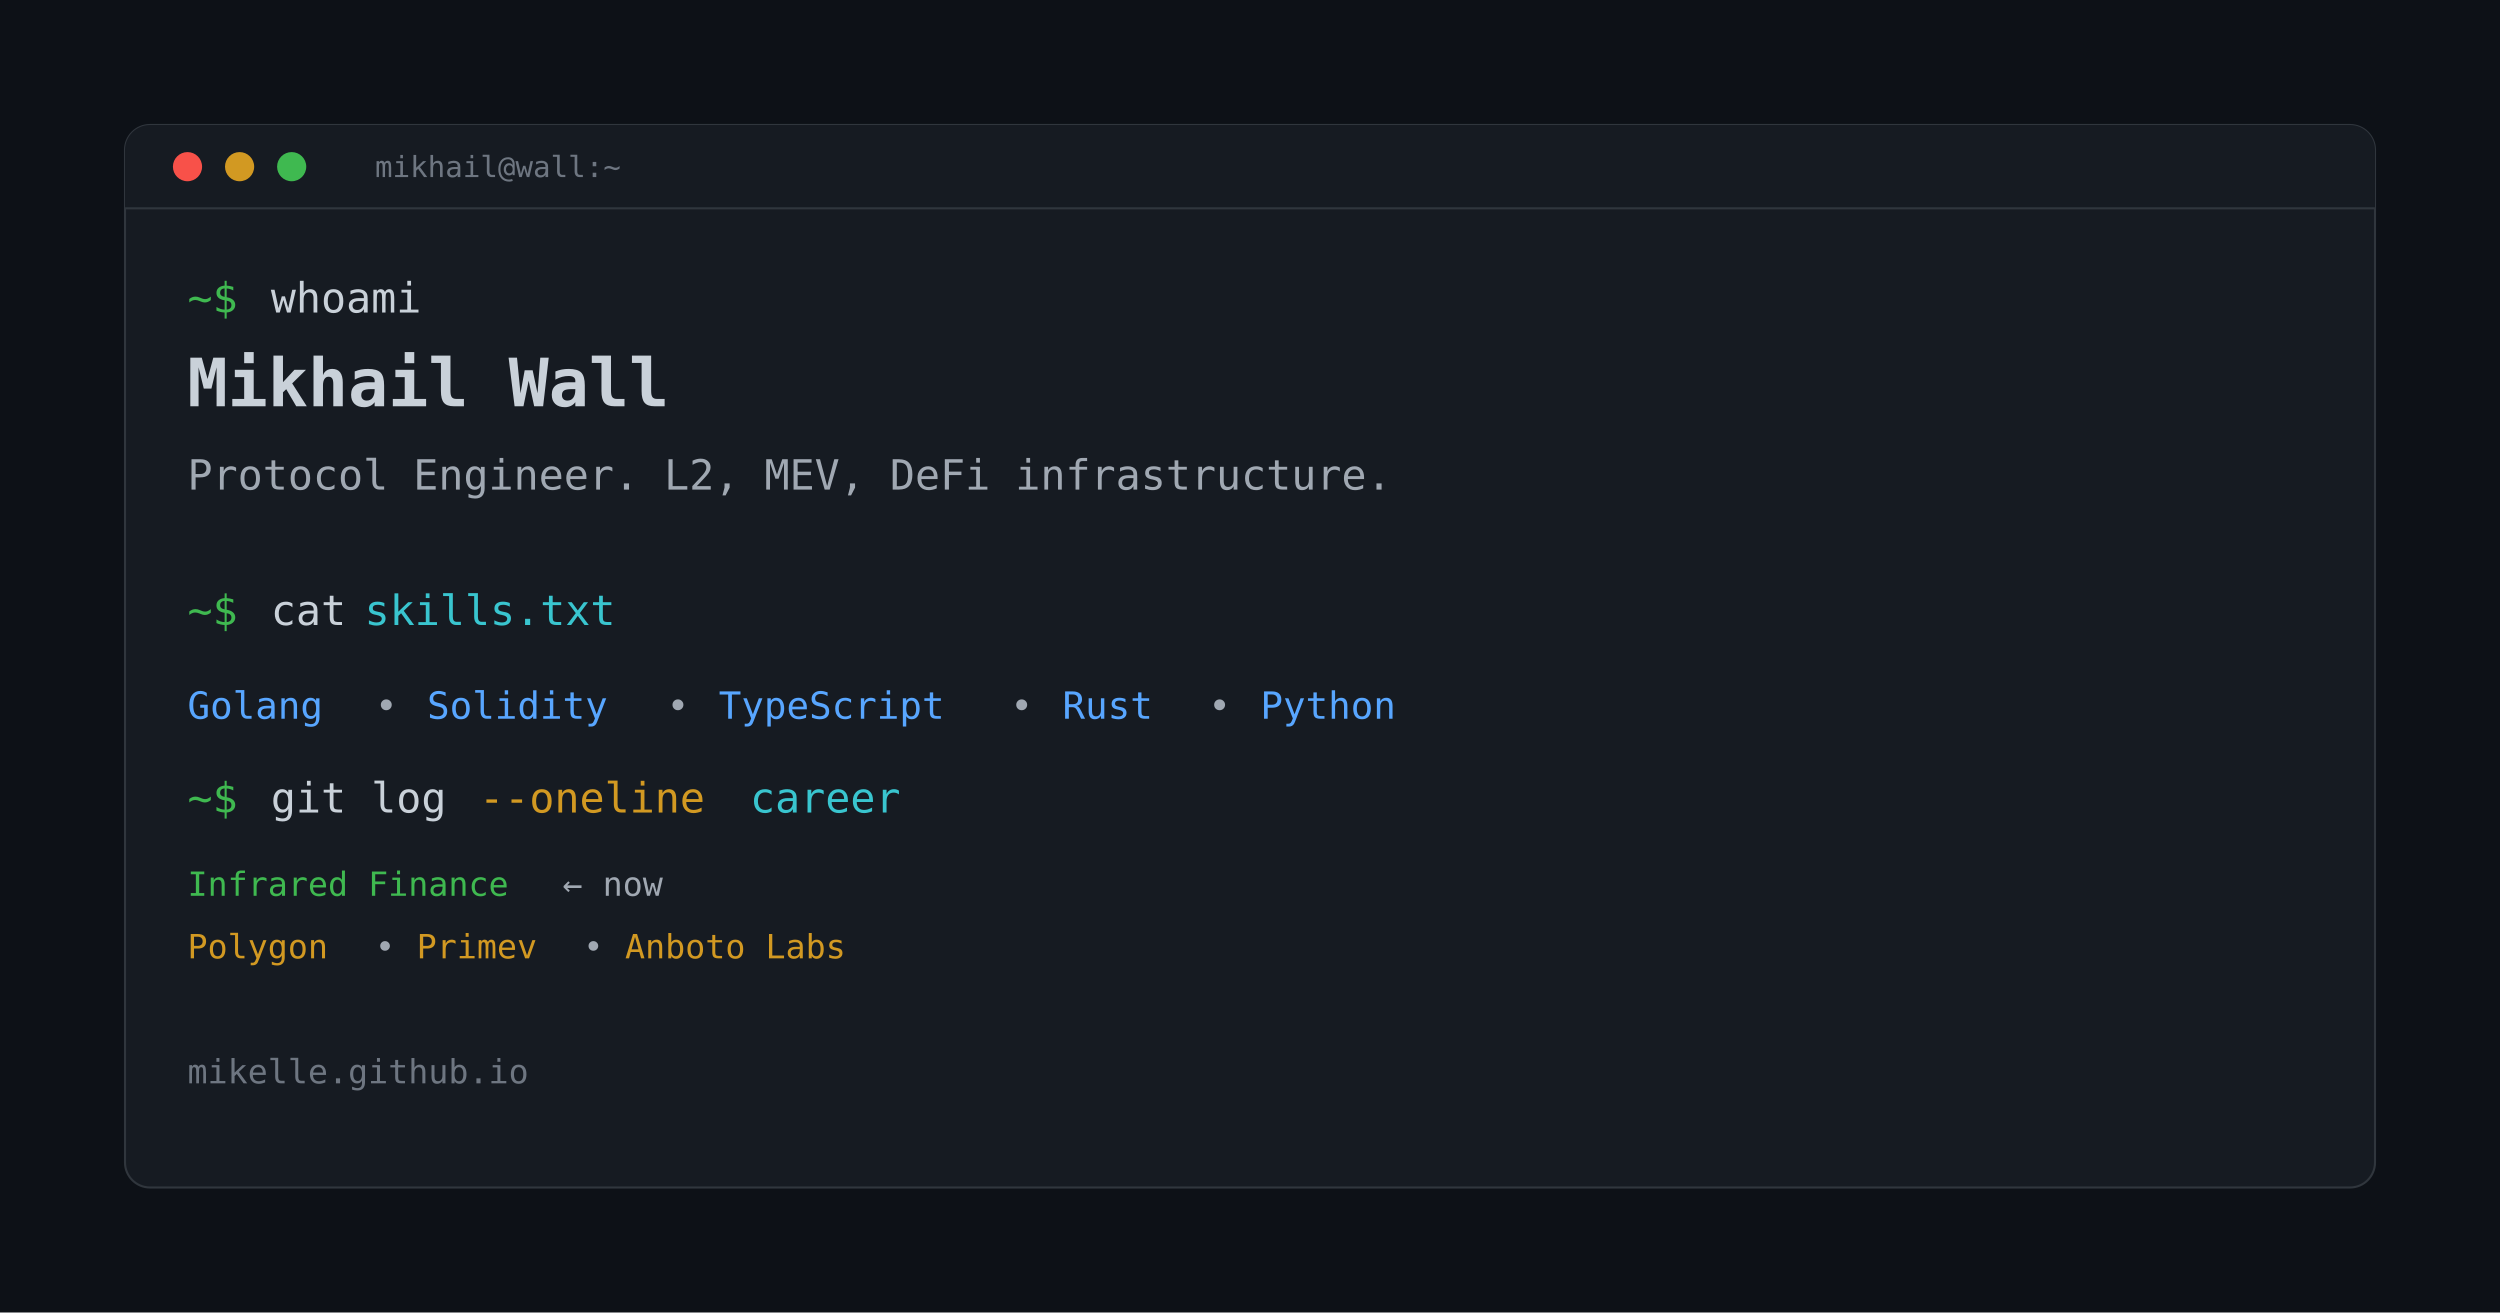
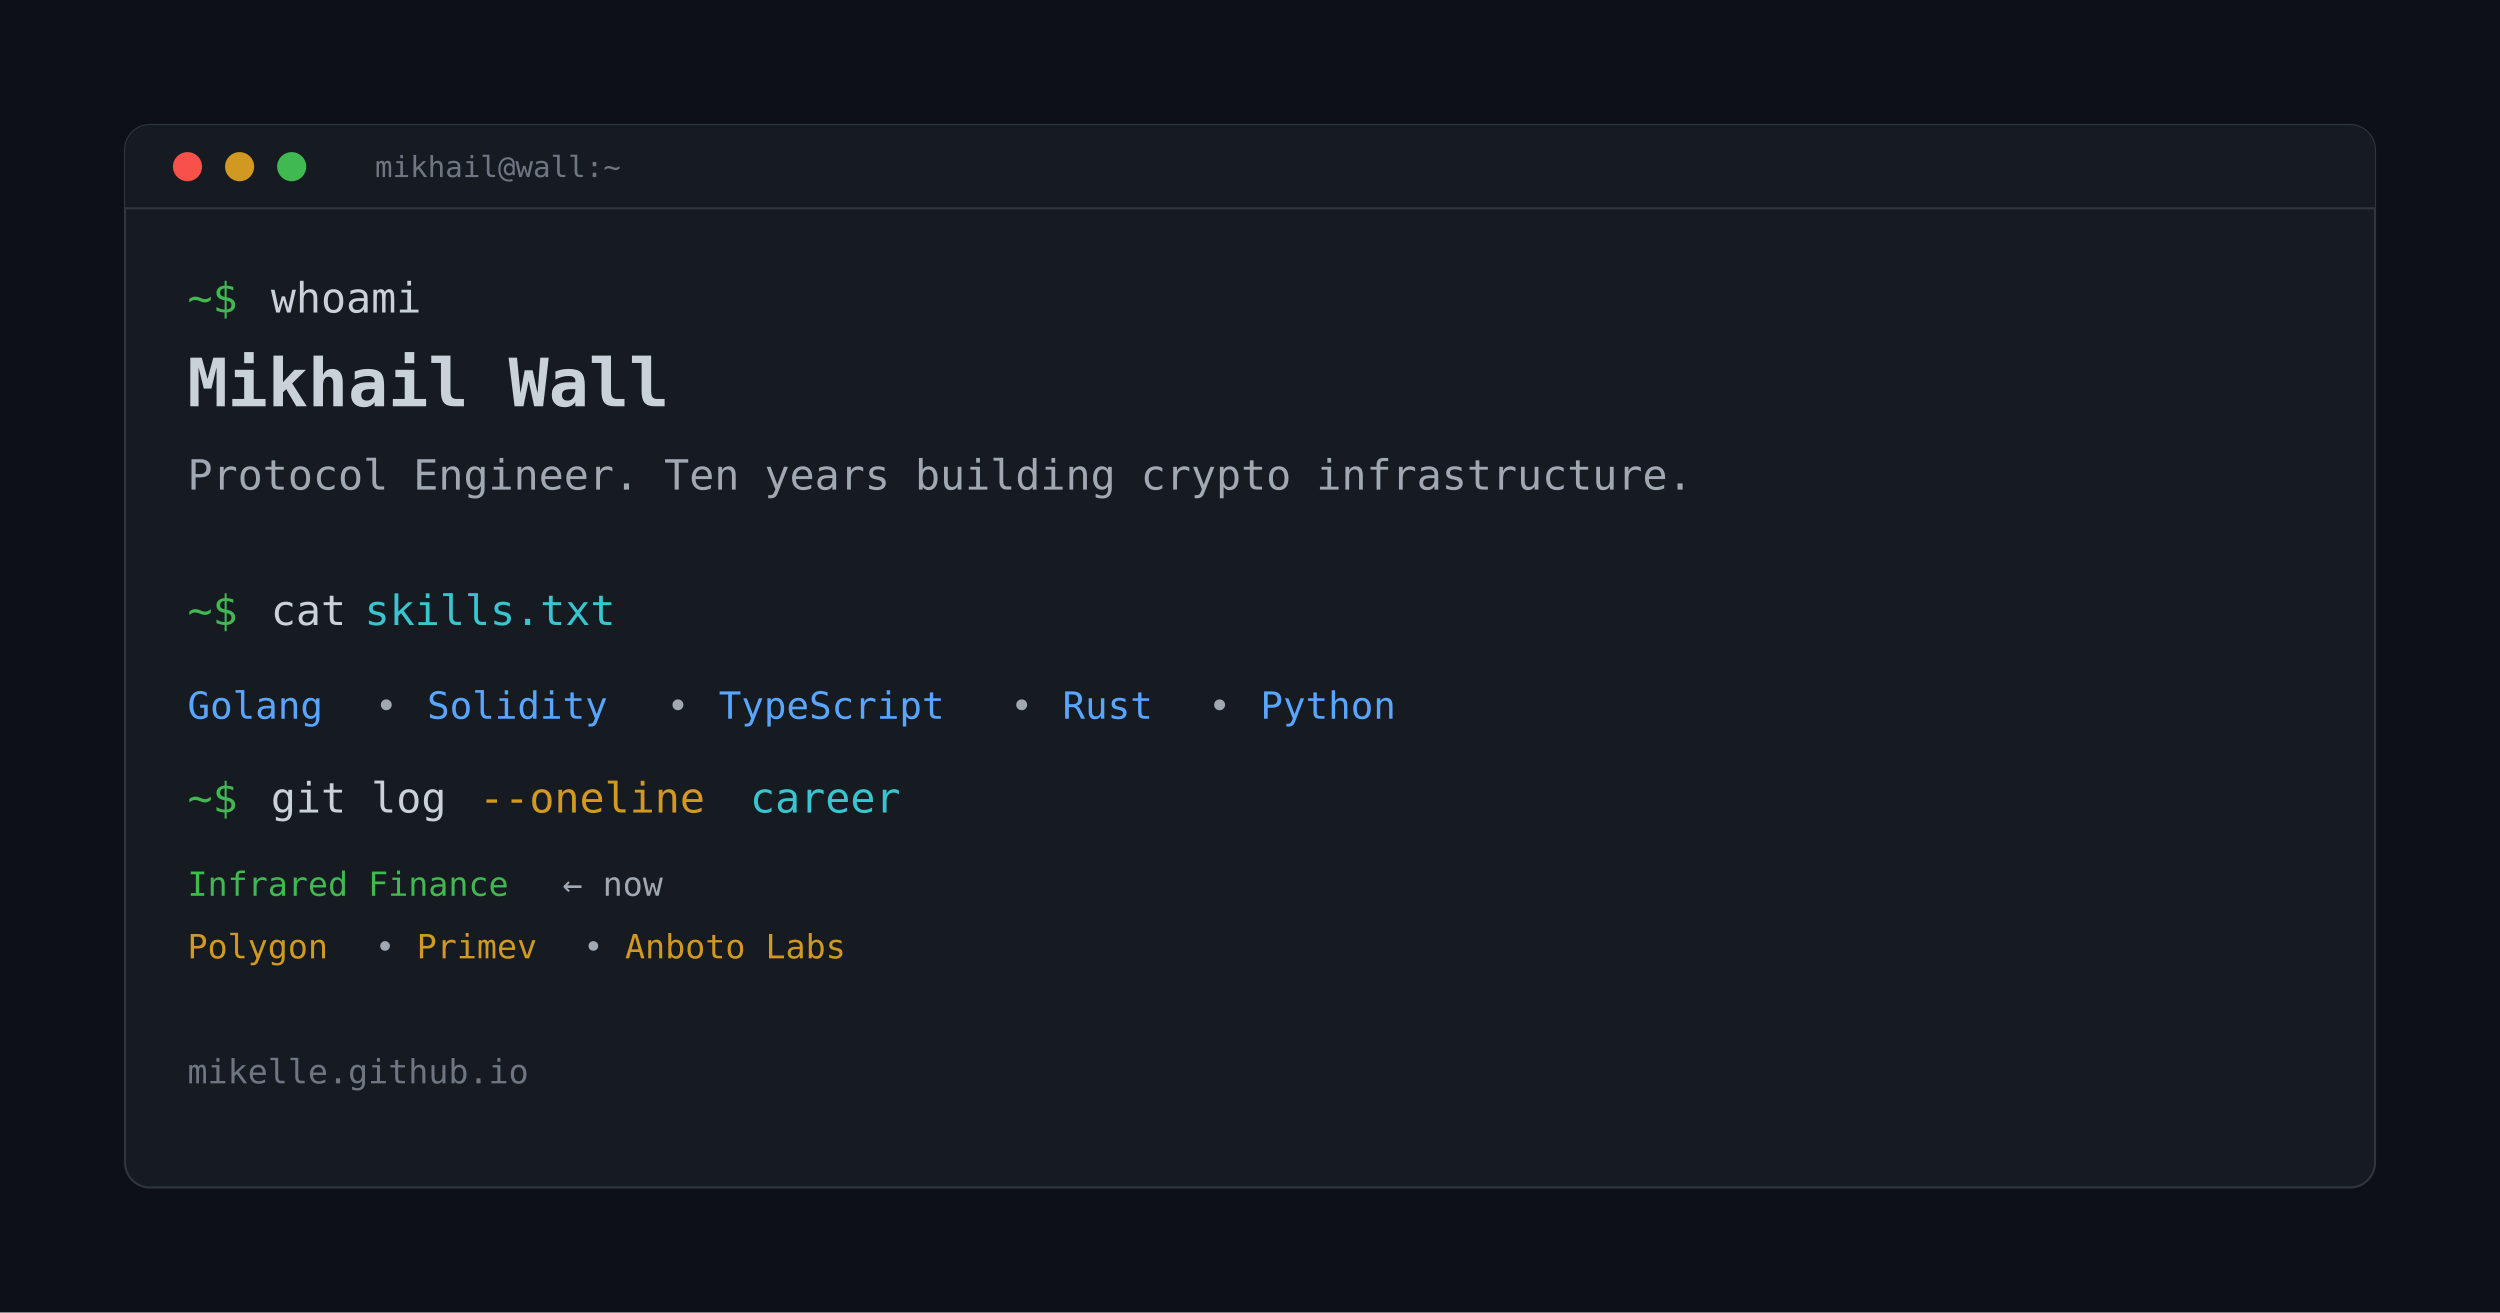
<svg xmlns="http://www.w3.org/2000/svg" viewBox="0 0 1200 630">
  <rect width="1200" height="630" fill="#0d1117" />
  <rect x="60" y="60" width="1080" height="510" rx="12" fill="#161b22" stroke="#30363d" stroke-width="1" />
  <rect x="60" y="60" width="1080" height="40" rx="12" fill="#161b22" />
  <rect x="60" y="88" width="1080" height="12" fill="#161b22" />
  <circle cx="90" cy="80" r="7" fill="#f85149" />
  <circle cx="115" cy="80" r="7" fill="#d29922" />
  <circle cx="140" cy="80" r="7" fill="#3fb950" />
  <text x="180" y="85" font-family="monospace" font-size="14" fill="#6e7681">mikhail@wall:~</text>
  <line x1="60" y1="100" x2="1140" y2="100" stroke="#30363d" stroke-width="1" />
  <text x="90" y="150" font-family="monospace" font-size="20" fill="#3fb950">~$</text>
  <text x="130" y="150" font-family="monospace" font-size="20" fill="#c9d1d9">whoami</text>
  <text x="90" y="195" font-family="monospace" font-size="32" font-weight="bold" fill="#c9d1d9">Mikhail Wall</text>
-   <text x="90" y="235" font-family="monospace" font-size="20" fill="#a0a8b2">Protocol Engineer. L2, MEV, DeFi infrastructure.</text>
+   <text x="90" y="235" font-family="monospace" font-size="20" fill="#a0a8b2">Protocol Engineer. Ten years building crypto infrastructure.</text>
  <text x="90" y="300" font-family="monospace" font-size="20" fill="#3fb950">~$</text>
  <text x="130" y="300" font-family="monospace" font-size="20" fill="#c9d1d9">cat</text>
  <text x="175" y="300" font-family="monospace" font-size="20" fill="#39c5cf">skills.txt</text>
  <text x="90" y="345" font-family="monospace" font-size="18" fill="#58a6ff">Golang</text>
  <text x="180" y="345" font-family="monospace" font-size="18" fill="#a0a8b2">•</text>
  <text x="205" y="345" font-family="monospace" font-size="18" fill="#58a6ff">Solidity</text>
  <text x="320" y="345" font-family="monospace" font-size="18" fill="#a0a8b2">•</text>
  <text x="345" y="345" font-family="monospace" font-size="18" fill="#58a6ff">TypeScript</text>
  <text x="485" y="345" font-family="monospace" font-size="18" fill="#a0a8b2">•</text>
  <text x="510" y="345" font-family="monospace" font-size="18" fill="#58a6ff">Rust</text>
  <text x="580" y="345" font-family="monospace" font-size="18" fill="#a0a8b2">•</text>
  <text x="605" y="345" font-family="monospace" font-size="18" fill="#58a6ff">Python</text>
  <text x="90" y="390" font-family="monospace" font-size="20" fill="#3fb950">~$</text>
  <text x="130" y="390" font-family="monospace" font-size="20" fill="#c9d1d9">git log</text>
  <text x="230" y="390" font-family="monospace" font-size="20" fill="#d29922">--oneline</text>
  <text x="360" y="390" font-family="monospace" font-size="20" fill="#39c5cf">career</text>
  <text x="90" y="430" font-family="monospace" font-size="16" fill="#3fb950">Infrared Finance</text>
  <text x="270" y="430" font-family="monospace" font-size="16" fill="#a0a8b2">← now</text>
  <text x="90" y="460" font-family="monospace" font-size="16" fill="#d29922">Polygon</text>
  <text x="180" y="460" font-family="monospace" font-size="16" fill="#a0a8b2">•</text>
  <text x="200" y="460" font-family="monospace" font-size="16" fill="#d29922">Primev</text>
  <text x="280" y="460" font-family="monospace" font-size="16" fill="#a0a8b2">•</text>
  <text x="300" y="460" font-family="monospace" font-size="16" fill="#d29922">Anboto Labs</text>
  <text x="90" y="520" font-family="monospace" font-size="16" fill="#6e7681">mikelle.github.io</text>
</svg>
